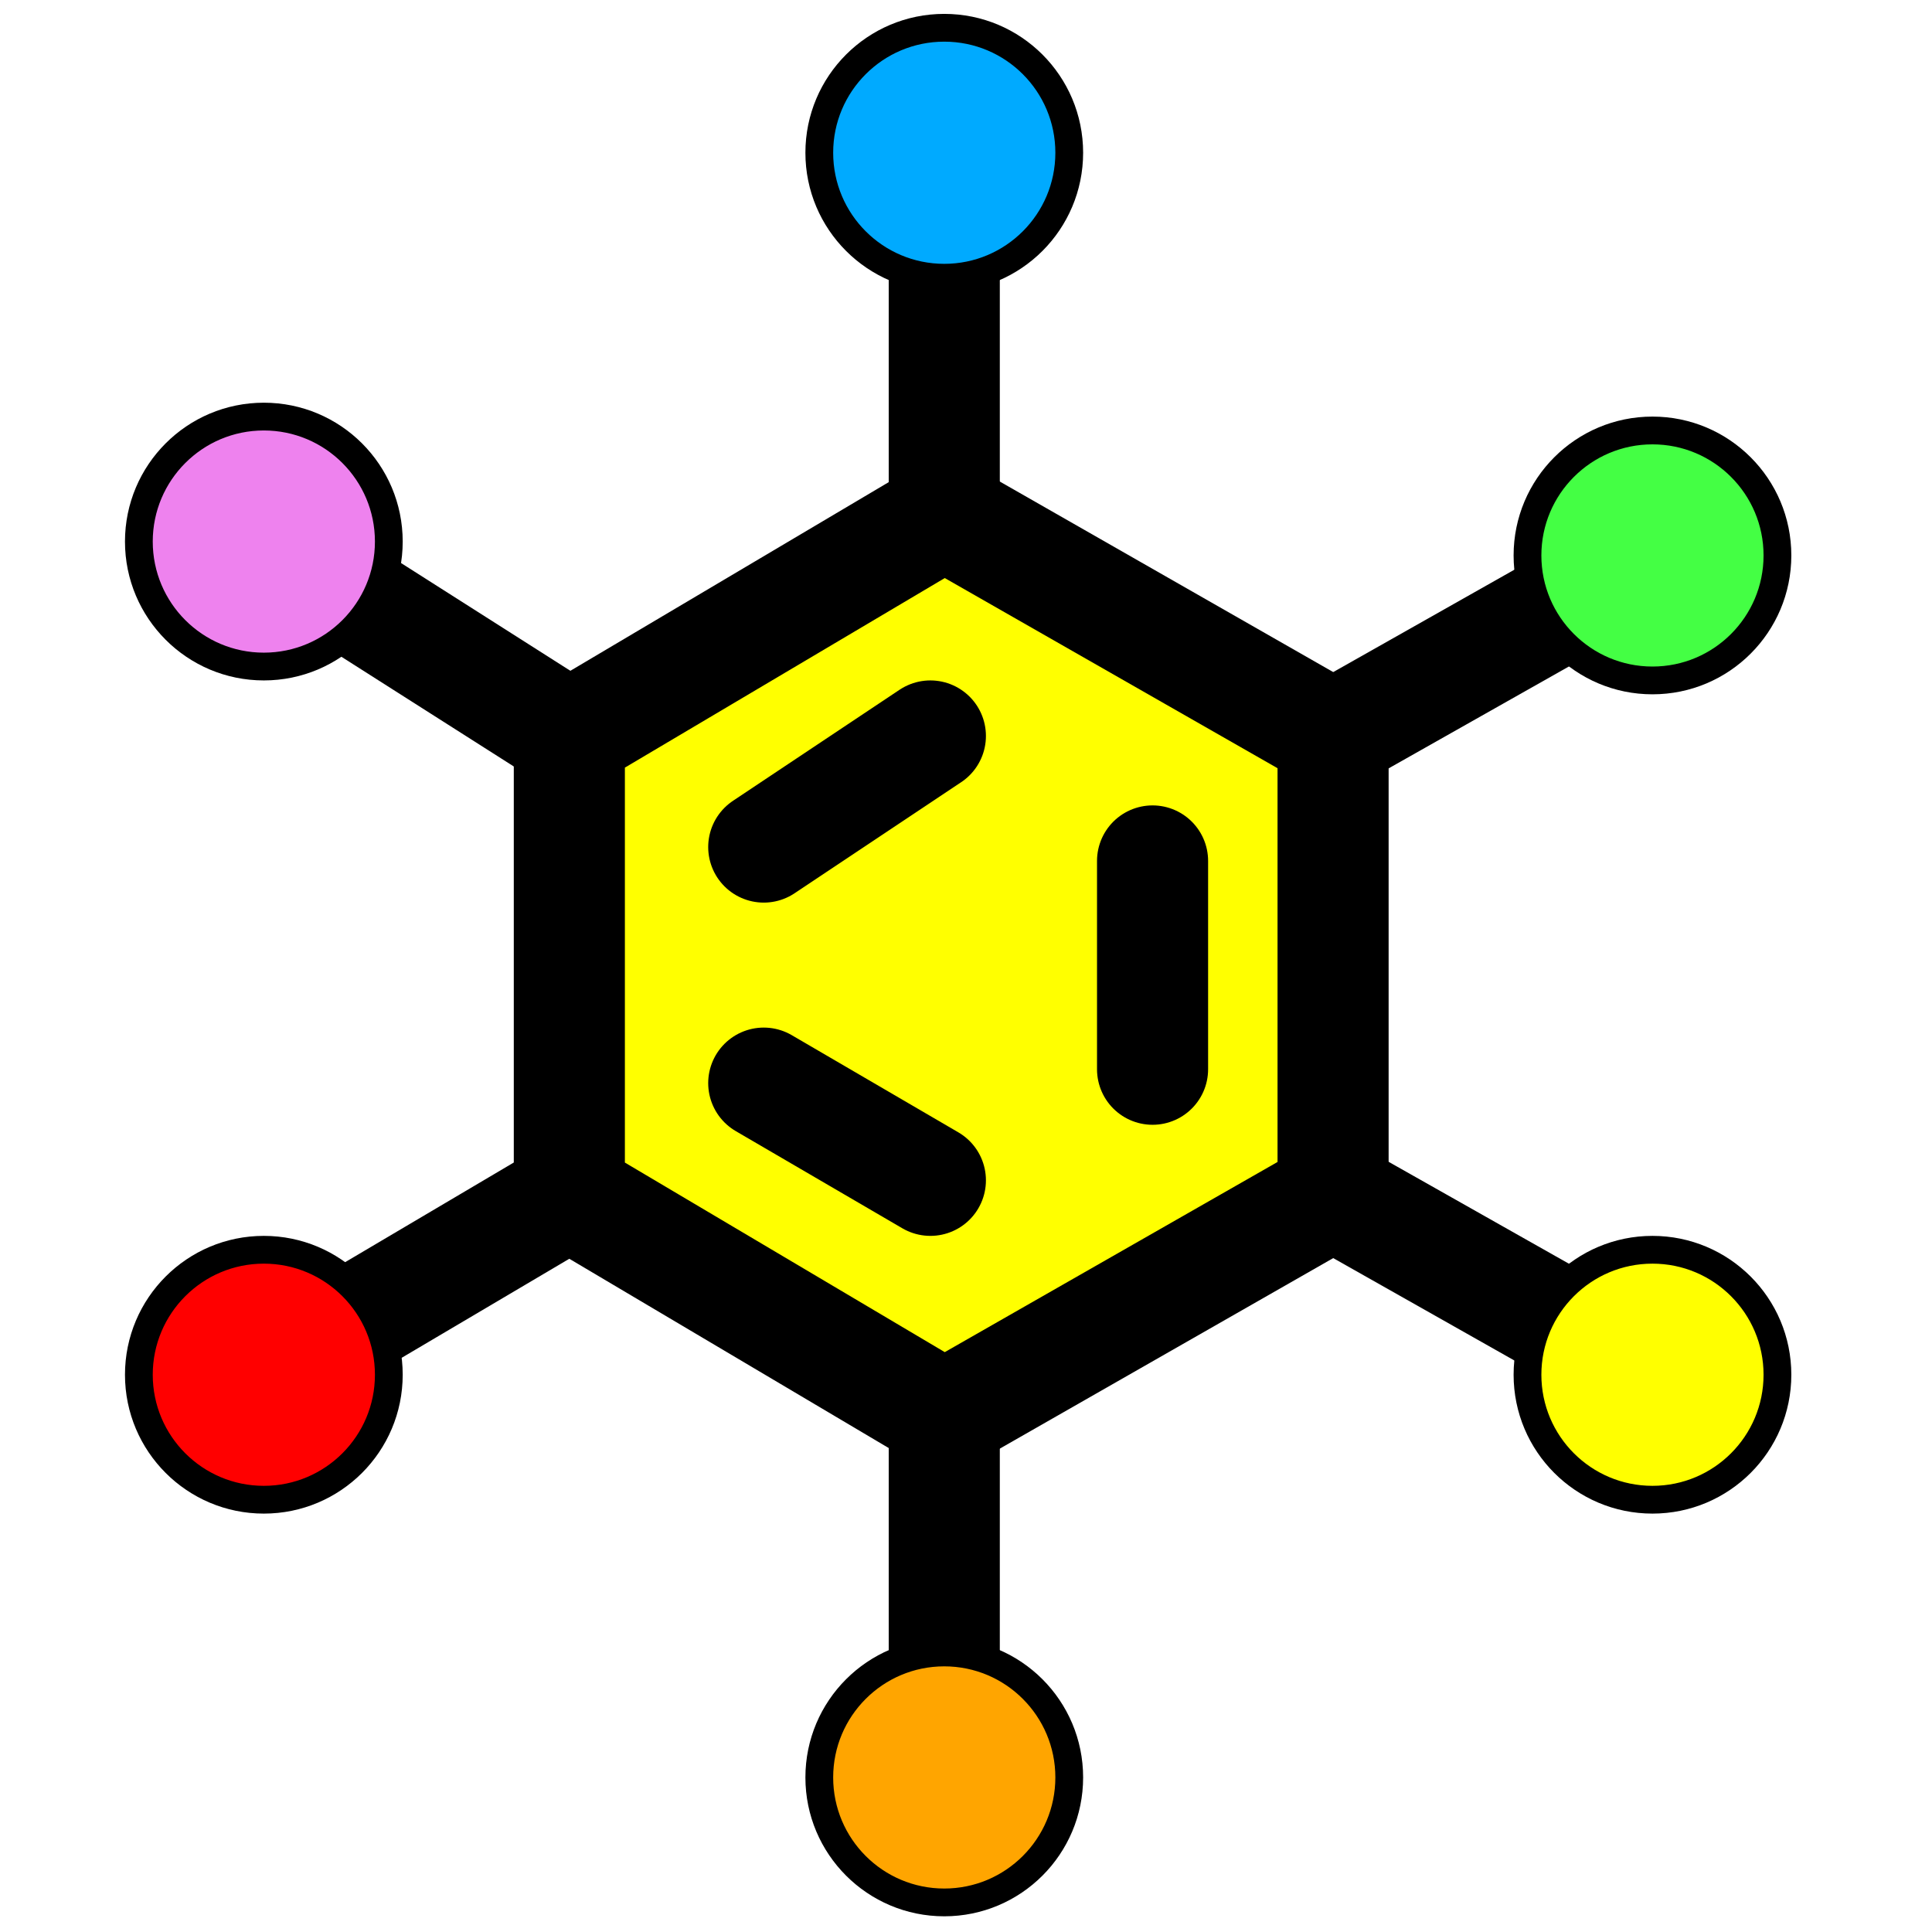
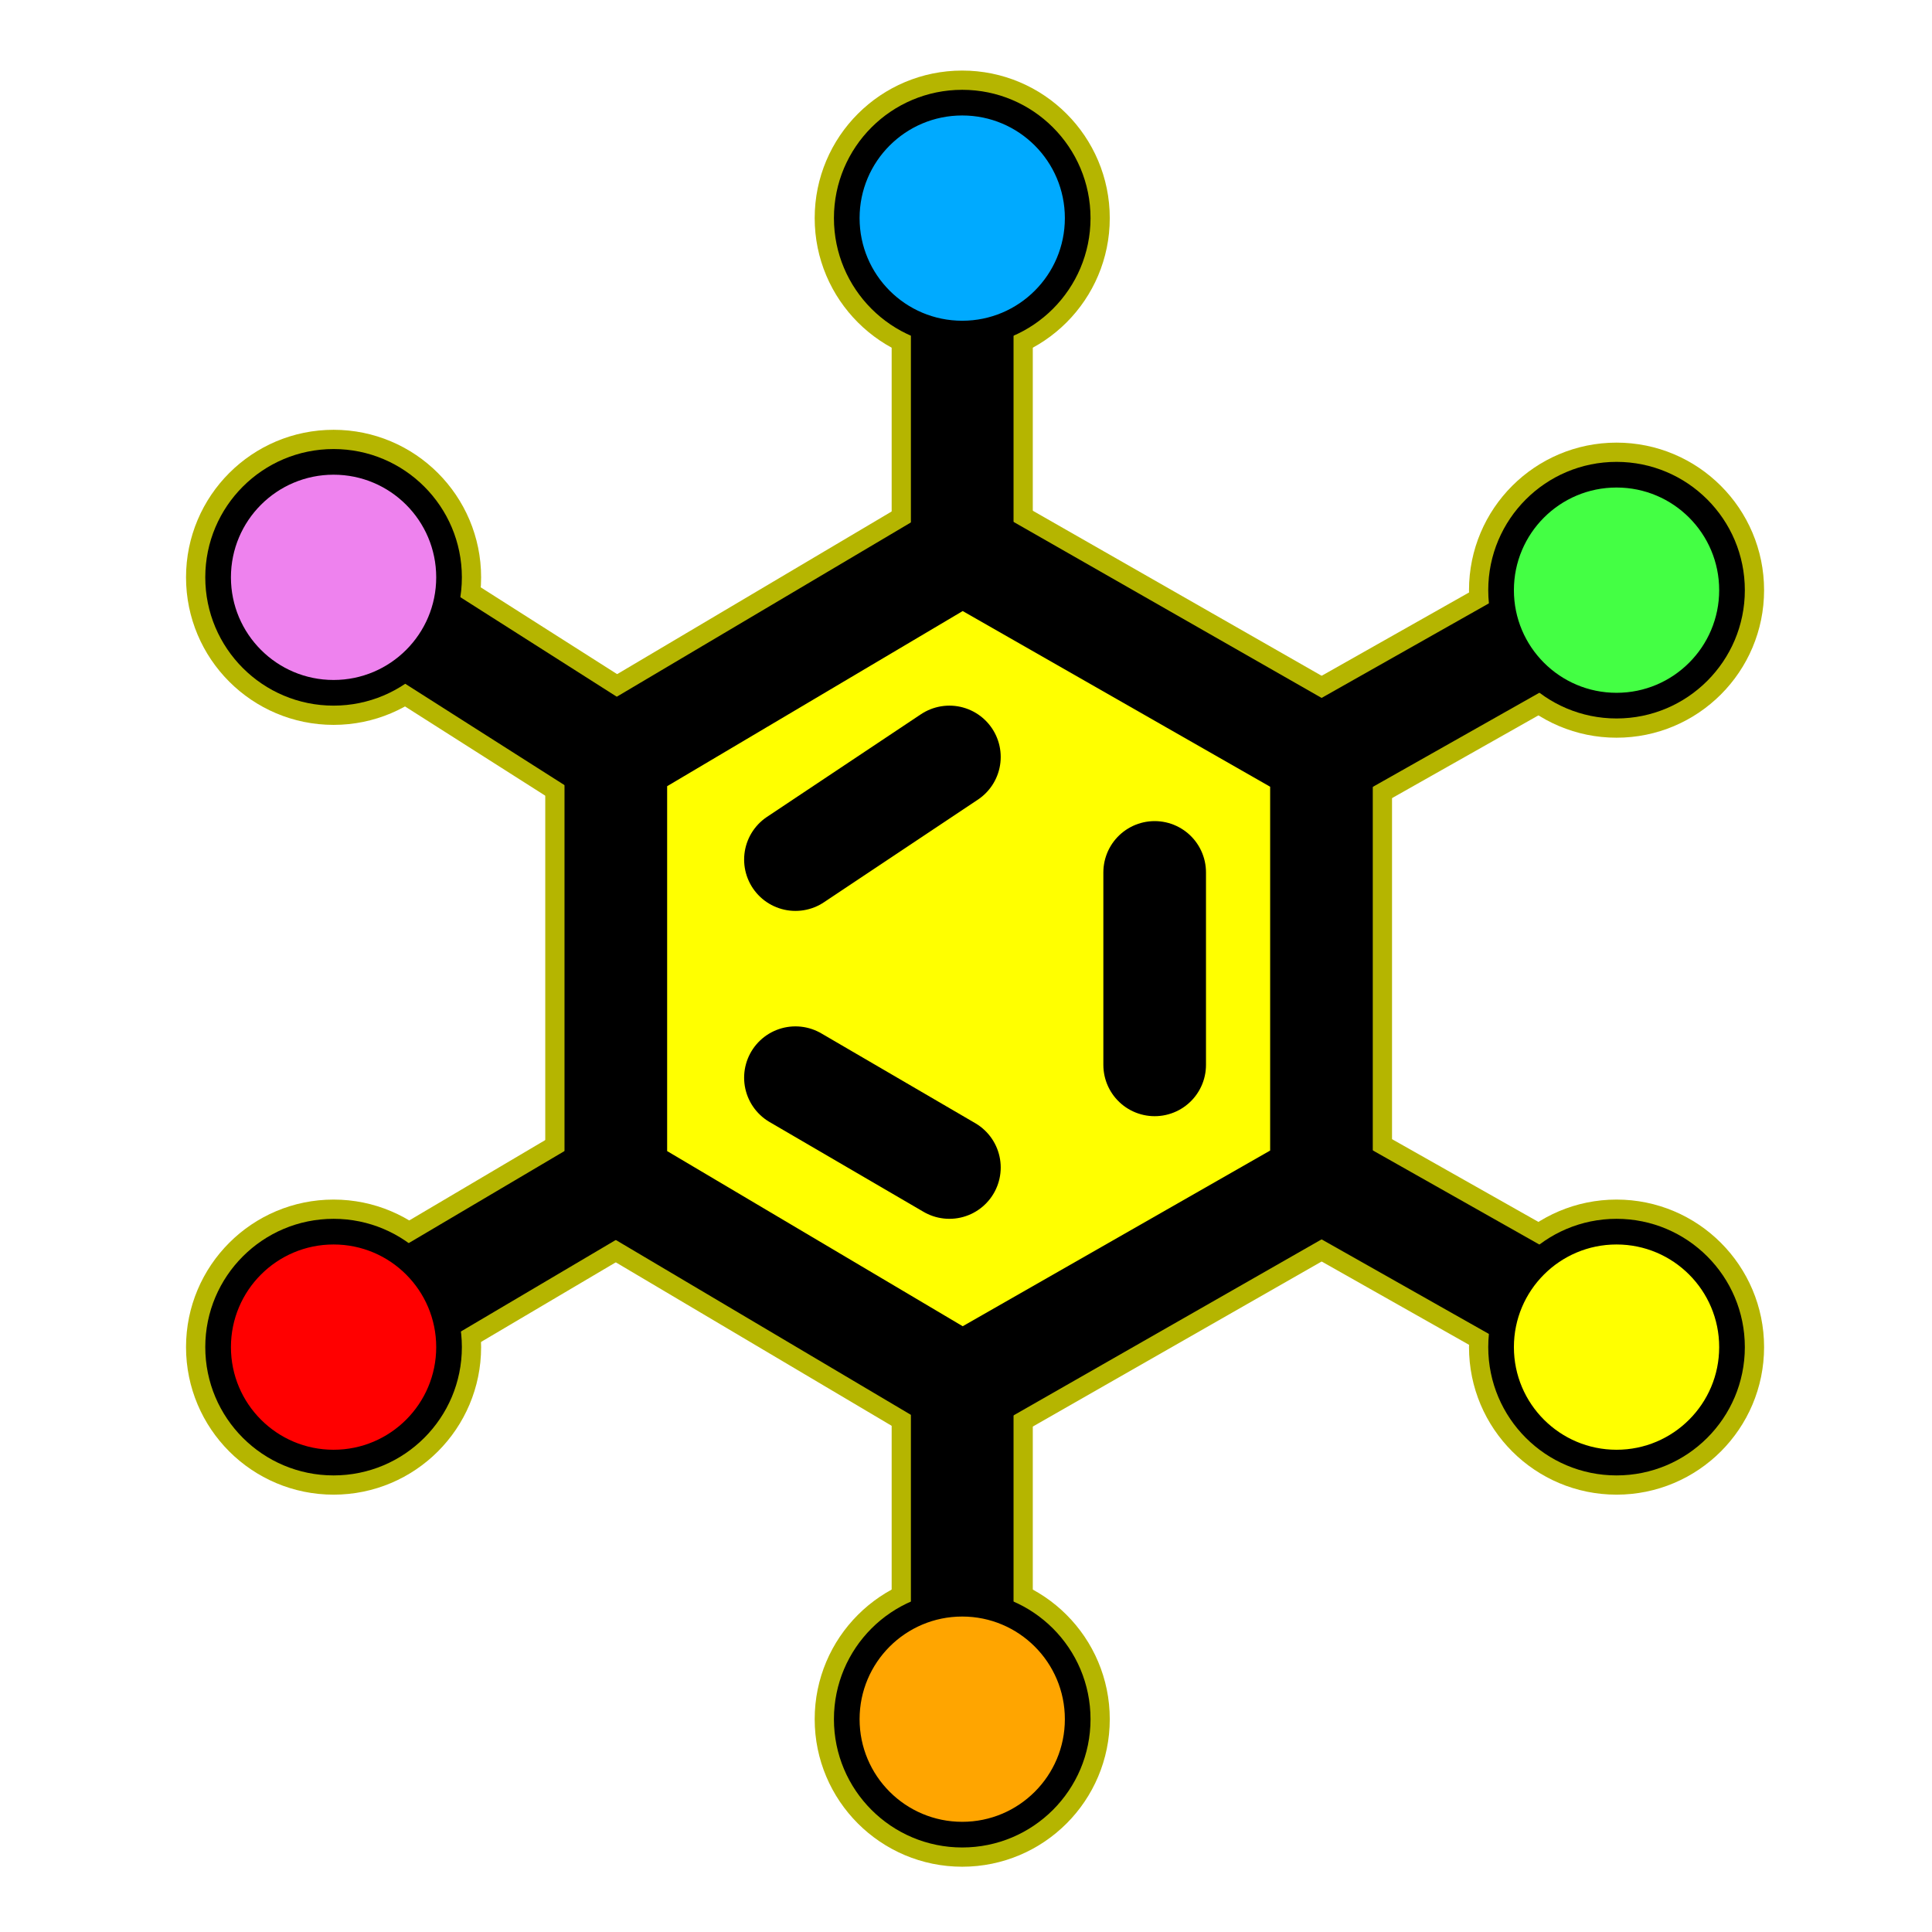
<svg xmlns="http://www.w3.org/2000/svg" width="128" height="128">
-   <g stroke="black" stroke-width="8" stroke-linecap="round" stroke-linejoin="miter" fill="none" transform="scale(0.92,0.92) translate(5,8)">
+   <g stroke="#b5b500" stroke-width="11" stroke-linecap="round" stroke-linejoin="miter" fill="none" transform="scale(0.85,0.85) translate(12,14)">
+     <path d="M36,45 L63,29 91,45 91,78 63,94 36,78 Z" fill="yellow" />
+     <line x1="50" y1="53" x2="62" y2="45" />
+     <line x1="78" y1="54" x2="78" y2="69" />
+     <line x1="50" y1="70" x2="62" y2="77" />
+     <line x1="36" y1="45" x2="14" y2="31" />
+     <line x1="63" y1="29" x2="63" y2="3" />
+     <line x1="91" y1="45" x2="114" y2="32" />
+     <line x1="91" y1="78" x2="114" y2="91" />
+     <line x1="63" y1="94" x2="63" y2="120" />
+     <line x1="36" y1="78" x2="14" y2="91" />
+     <circle cx="14" cy="31" r="9" fill="violet" stroke-width="5" />
+     <circle cx="63" cy="3" r="9" fill="#00aaff" stroke-width="5" />
+     <circle cx="114" cy="32" r="9" fill="#44ff44" stroke-width="5" />
+     <circle cx="114" cy="91" r="9" fill="yellow" stroke-width="5" />
+     <circle cx="63" cy="120" r="9" fill="orange" stroke-width="5" />
+     <circle cx="14" cy="91" r="9" fill="red" stroke-width="5" />
+   </g>
+   <g stroke="black" stroke-width="8" stroke-linecap="round" stroke-linejoin="miter" fill="none" transform="scale(0.85,0.85) translate(12,14)">
    <path d="M36,45 L63,29 91,45 91,78 63,94 36,78 Z" fill="yellow" />
    <line x1="50" y1="53" x2="62" y2="45" />
    <line x1="78" y1="54" x2="78" y2="69" />
    <line x1="50" y1="70" x2="62" y2="77" />
    <line x1="36" y1="45" x2="14" y2="31" />
    <line x1="63" y1="29" x2="63" y2="3" />
    <line x1="91" y1="45" x2="114" y2="32" />
    <line x1="91" y1="78" x2="114" y2="91" />
    <line x1="63" y1="94" x2="63" y2="120" />
    <line x1="36" y1="78" x2="14" y2="91" />
    <circle cx="14" cy="31" r="9" fill="violet" stroke-width="2" />
    <circle cx="63" cy="3" r="9" fill="#00aaff" stroke-width="2" />
    <circle cx="114" cy="32" r="9" fill="#44ff44" stroke-width="2" />
    <circle cx="114" cy="91" r="9" fill="yellow" stroke-width="2" />
    <circle cx="63" cy="120" r="9" fill="orange" stroke-width="2" />
    <circle cx="14" cy="91" r="9" fill="red" stroke-width="2" />
  </g>
</svg>
